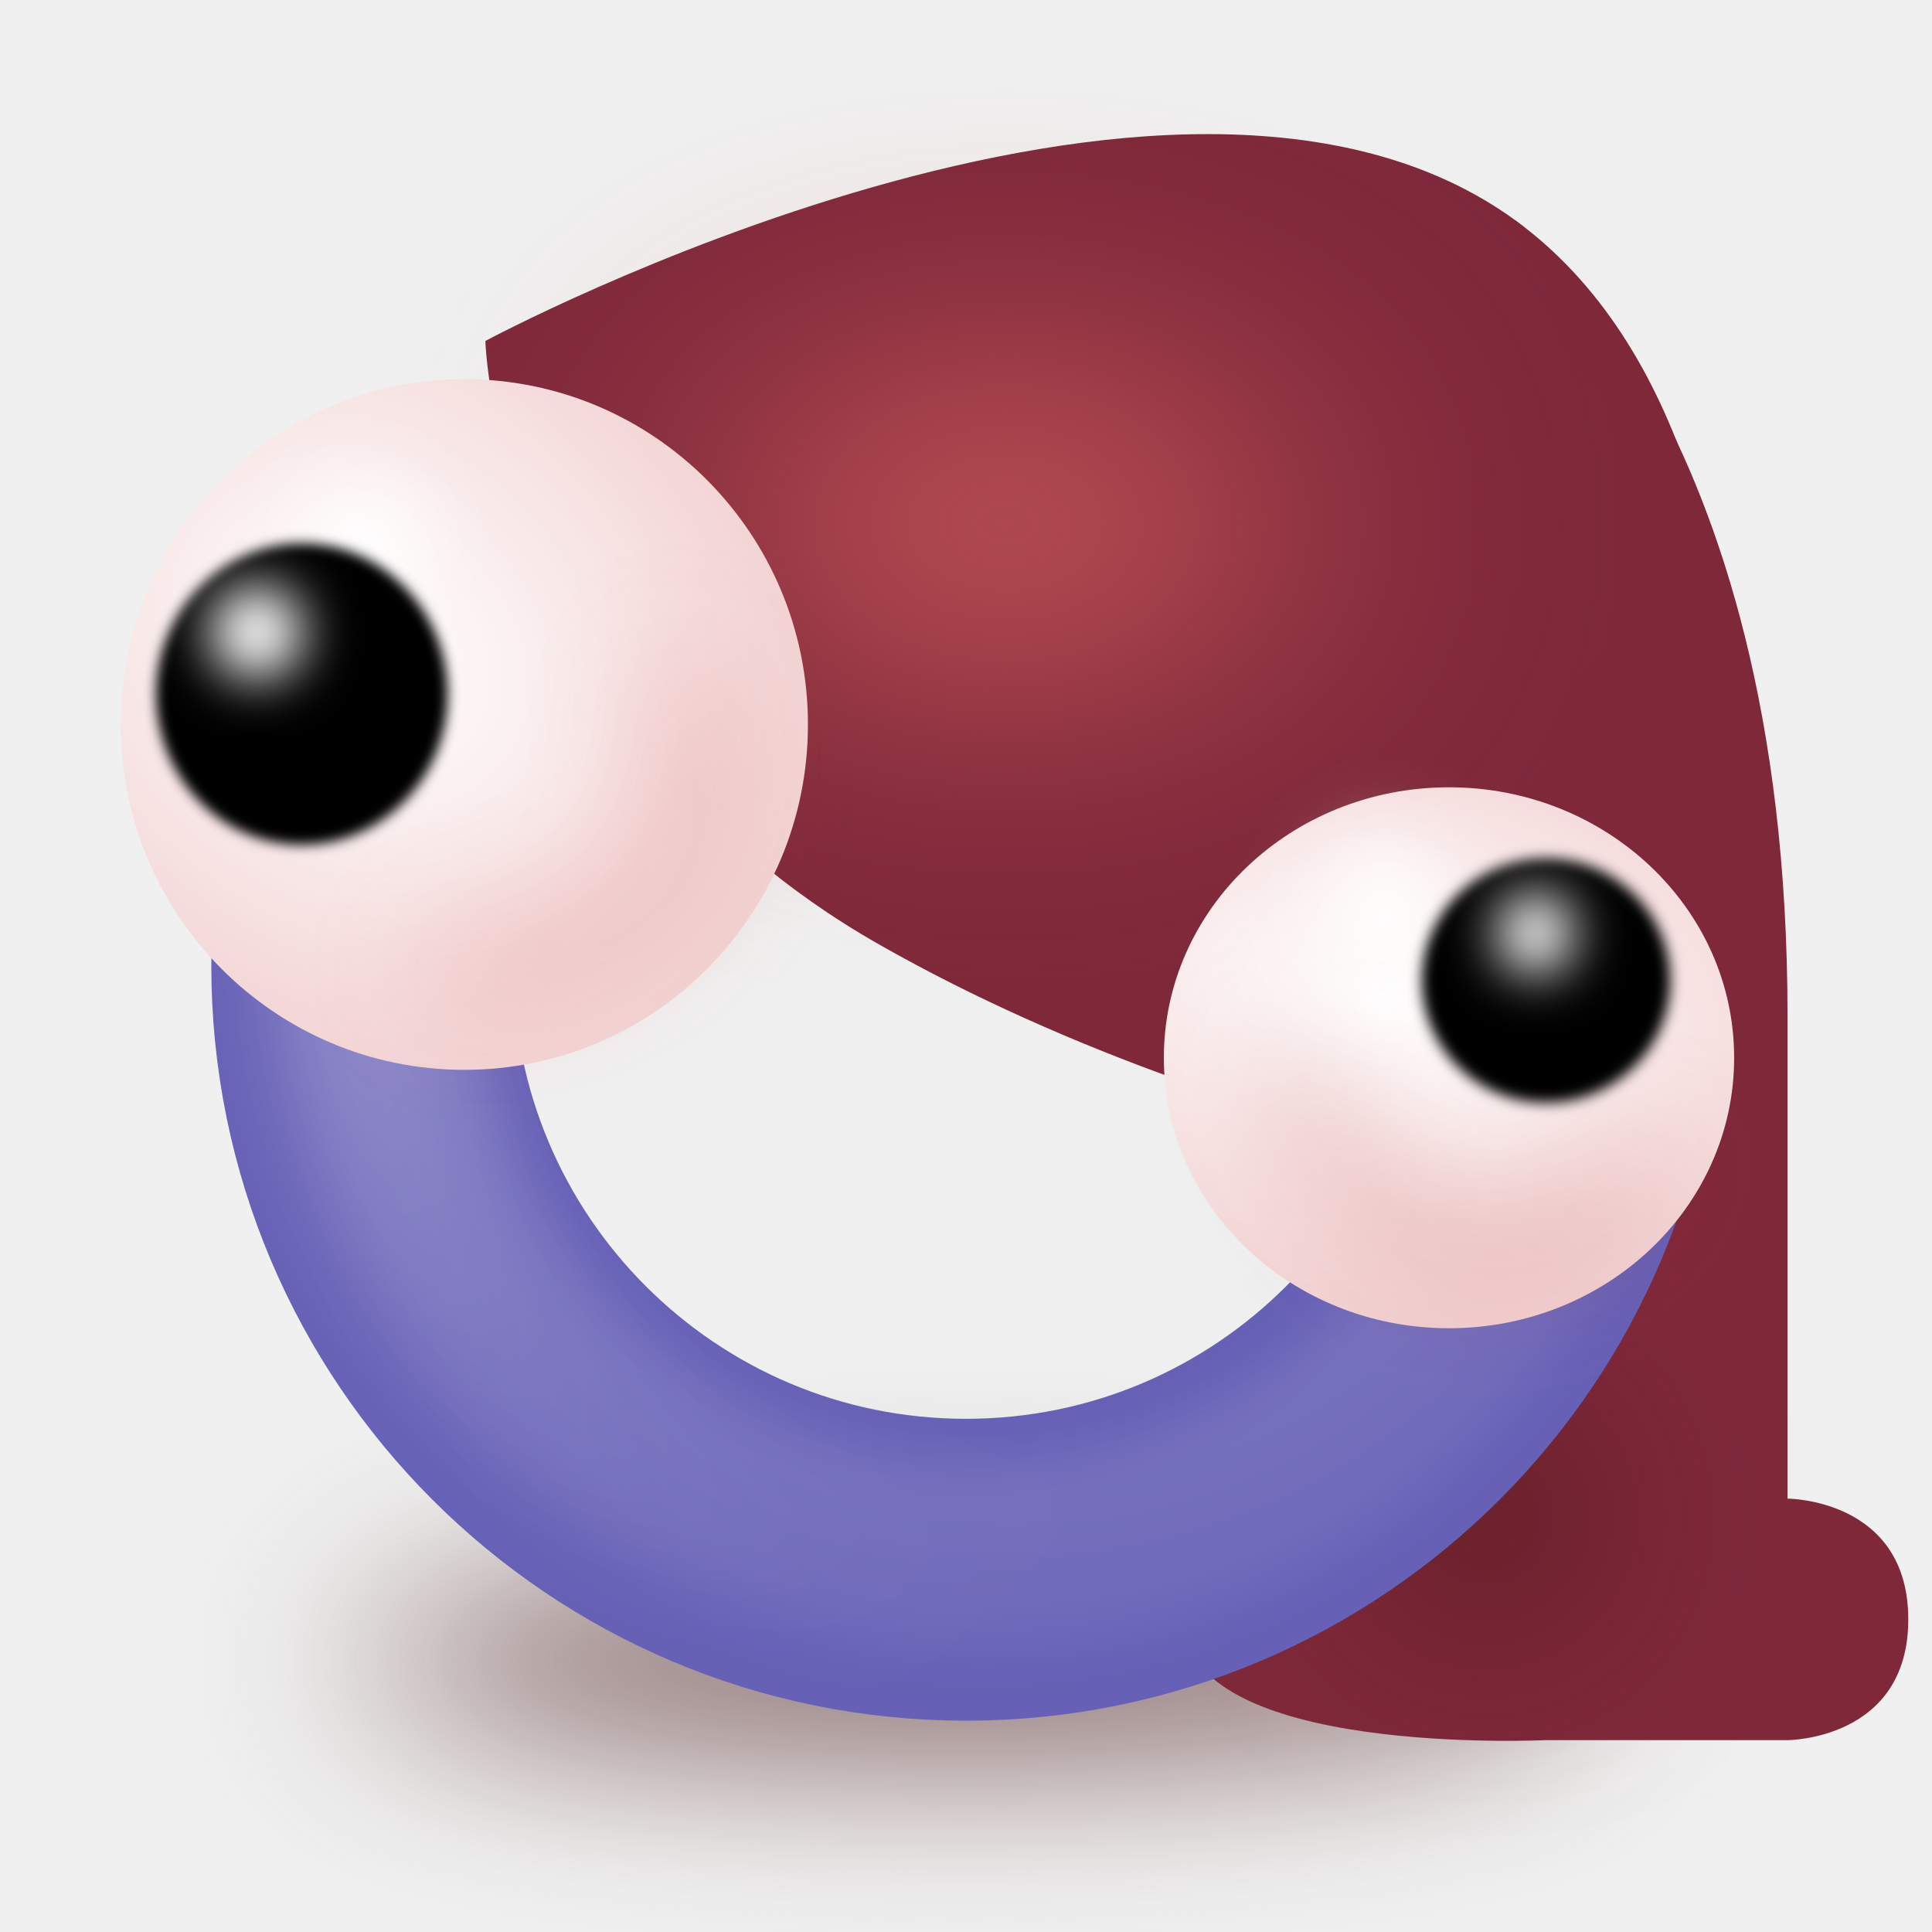
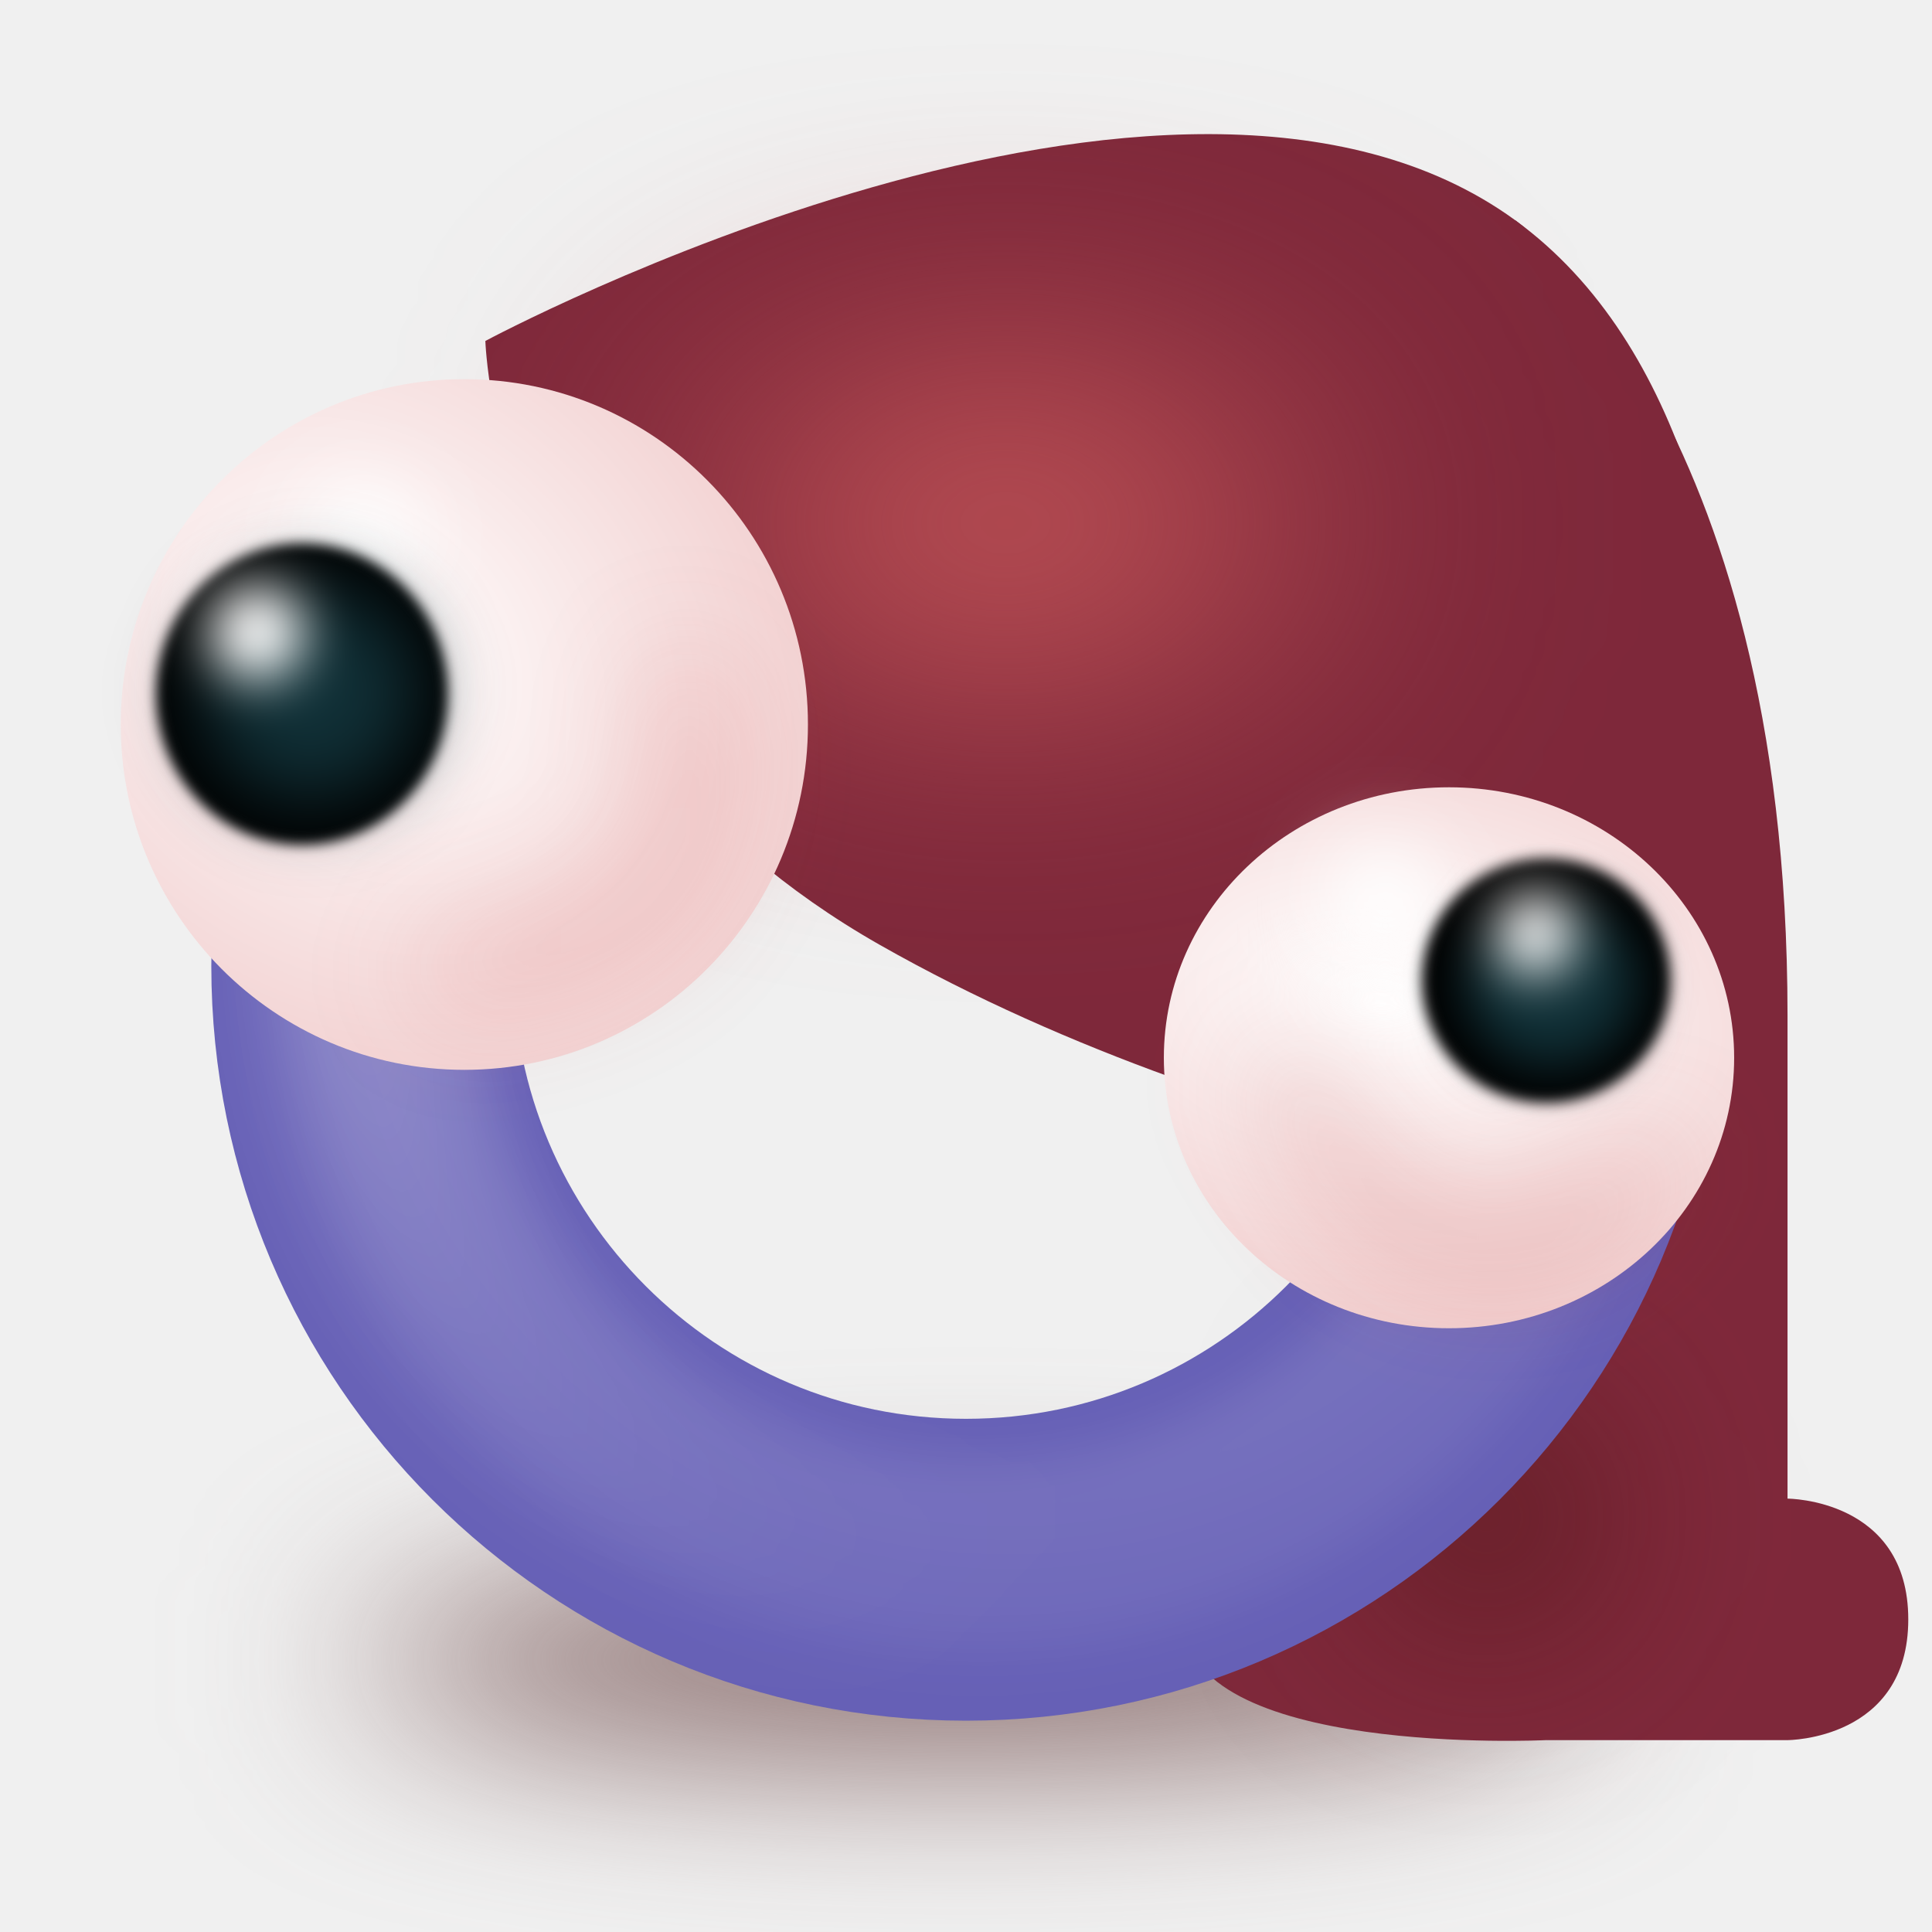
<svg xmlns="http://www.w3.org/2000/svg" xmlns:xlink="http://www.w3.org/1999/xlink" width="32" height="32" viewBox="0 0 32 32" version="1.1" id="svg1">
  <defs id="defs1">
    <linearGradient id="linearGradient24">
      <stop style="stop-color:#ffffff;stop-opacity:1;" offset="0" id="stop25" />
      <stop style="stop-color:#eab3b3;stop-opacity:1;" offset="1" id="stop26" />
    </linearGradient>
    <linearGradient id="linearGradient23">
      <stop style="stop-color:#ffffff;stop-opacity:1;" offset="0" id="stop23" />
      <stop style="stop-color:#e5a1a1;stop-opacity:1;" offset="1" id="stop24" />
    </linearGradient>
    <linearGradient id="linearGradient19">
      <stop style="stop-color:#5c5c5c;stop-opacity:1;" offset="0" id="stop19" />
      <stop style="stop-color:#212121;stop-opacity:0;" offset="1" id="stop20" />
    </linearGradient>
    <radialGradient xlink:href="#linearGradient19" id="radialGradient20" cx="7.194" cy="10.059" fx="7.194" fy="10.059" r="11.95" gradientUnits="userSpaceOnUse" gradientTransform="matrix(1.278082,0.7714278,-1.036656,1.717505,7.232695,-11.49006)" />
    <filter style="color-interpolation-filters:sRGB" id="filter22" x="-0.176" y="-0.176" width="1.352" height="1.352">
      <feGaussianBlur stdDeviation="0.927" id="feGaussianBlur22" />
    </filter>
    <radialGradient xlink:href="#linearGradient23" id="radialGradient24" cx="6.509" cy="12.232" fx="6.509" fy="12.232" r="5.691" gradientTransform="matrix(2.353705,1.952613,-1.571964,1.894866,9.907651,-25.10615)" gradientUnits="userSpaceOnUse" />
    <radialGradient xlink:href="#linearGradient24" id="radialGradient26" cx="22.861" cy="16.568" fx="22.861" fy="16.568" r="4.723" gradientTransform="matrix(2.980205,0.3937896,-0.2410757,1.824463,-41.27596,-22.61334)" gradientUnits="userSpaceOnUse" />
    <filter style="color-interpolation-filters:sRGB" id="filter27" x="-0.557" y="-0.526" width="2.115" height="2.052">
      <feGaussianBlur stdDeviation="0.438" id="feGaussianBlur27" />
    </filter>
    <filter style="color-interpolation-filters:sRGB" id="filter29" x="-0.062" y="-0.063" width="1.124" height="1.126">
      <feGaussianBlur stdDeviation="0.106" id="feGaussianBlur29" />
    </filter>
    <filter style="color-interpolation-filters:sRGB" id="filter30" x="-0.049" y="-0.048" width="1.099" height="1.095">
      <feGaussianBlur stdDeviation="0.099" id="feGaussianBlur30" />
    </filter>
    <filter style="color-interpolation-filters:sRGB" id="filter31" x="-0.508" y="-0.43" width="2.11" height="1.935">
      <feGaussianBlur stdDeviation="0.9" id="feGaussianBlur31" />
    </filter>
    <filter style="color-interpolation-filters:sRGB" id="filter32" x="-0.398" y="-0.719" width="1.802" height="2.529">
      <feGaussianBlur stdDeviation="0.874" id="feGaussianBlur32" />
    </filter>
    <filter style="color-interpolation-filters:sRGB" id="filter1" x="-0.194" y="-1.166" width="1.389" height="3.332">
      <feGaussianBlur stdDeviation="1.944" id="feGaussianBlur1" />
    </filter>
    <radialGradient xlink:href="#linearGradient19" id="radialGradient2" gradientUnits="userSpaceOnUse" gradientTransform="matrix(1.473485,-0.00246266,0.00257525,1.540798,-4.334612,0.8694197)" cx="14.28" cy="8.659" fx="14.28" fy="8.659" r="11.95" />
    <filter style="color-interpolation-filters:sRGB" id="filter2" x="-0.131" y="-0.131" width="1.262" height="1.262">
      <feGaussianBlur stdDeviation="0.425" id="feGaussianBlur2" />
    </filter>
    <filter style="color-interpolation-filters:sRGB" id="filter3" x="-0.669" y="-1.27" width="2.339" height="3.541">
      <feGaussianBlur stdDeviation="2.292" id="feGaussianBlur3" />
    </filter>
    <filter style="color-interpolation-filters:sRGB" id="filter4" x="-0.925" y="-0.907" width="2.85" height="2.813">
      <feGaussianBlur stdDeviation="1.483" id="feGaussianBlur4" />
    </filter>
  </defs>
  <g id="layer6">
    <ellipse style="fill:#826363;stroke-linejoin:round;filter:url(#filter1);fill-opacity:1" id="path1" ry="2" rx="12" cy="28" cx="16" transform="matrix(0.8333333,0,0,0.7820198,2.666667,5.593017)" />
  </g>
  <g id="layer2">
    <path style="fill:#7e283a;fill-opacity:1;stroke:none;stroke-width:1px;stroke-linecap:butt;stroke-linejoin:miter;stroke-opacity:1" d="m 25.095,3.647 c 0,0 4.512,3.175 4.512,13.175 v 8 c 0,0 2,0 2,2 0,2 -2,2 -2,2 h -4 c 0,0 -6,0.291 -6,-2 v -4 l 6,-4 z" id="path17" />
    <ellipse style="mix-blend-mode:normal;fill:#501616;fill-opacity:1;stroke-width:3.2;stroke-linejoin:round;stroke-dasharray:none;filter:url(#filter4);opacity:0.595" id="path3" cx="24.618" cy="25.129" rx="1.924" ry="1.963" />
  </g>
  <g id="layer1" style="display:inline">
    <circle style="fill:none;fill-opacity:1;stroke:#6660b6;stroke-width:5;stroke-linejoin:round;stroke-dasharray:none;stroke-opacity:1" id="path15" cx="16" cy="16" r="10" />
    <circle style="display:inline;opacity:1;mix-blend-mode:screen;fill:none;fill-opacity:1;stroke:url(#radialGradient2);stroke-width:3.2;stroke-linejoin:round;stroke-dasharray:none;stroke-opacity:1;filter:url(#filter2)" id="circle1" cx="16.222" cy="15.778" r="10" />
    <g id="layer3" style="display:inline;opacity:1;mix-blend-mode:screen">
      <circle style="fill:none;fill-opacity:1;stroke:url(#radialGradient20);stroke-width:2.6;stroke-linejoin:round;stroke-dasharray:none;stroke-opacity:1;filter:url(#filter22)" id="path15-8" cx="16" cy="16" r="10" />
    </g>
    <path style="fill:#7e283a;fill-opacity:1;stroke:none;stroke-width:1px;stroke-linecap:butt;stroke-linejoin:miter;stroke-opacity:1" d="m 8.039,5.647 c 0,0 0.206,6.407 6.528,10 C 20.888,19.239 28.393,20 28.393,20 c 0,0 2.364,-12.233 -3.297,-16.353 -5.661,-4.12 -17.056,2 -17.056,2 z" id="path16" />
    <ellipse style="mix-blend-mode:normal;fill:#d35f5f;fill-opacity:1;stroke-width:3.2;stroke-linejoin:round;stroke-dasharray:none;filter:url(#filter3)" id="path2" cx="18.213" cy="8.163" rx="4.109" ry="2.166" transform="matrix(1.161774,0,0,1.065179,-4.501158,-0.03228045)" />
  </g>
  <g id="layer4">
    <ellipse style="opacity:1;fill:url(#radialGradient24);fill-opacity:1;stroke:none;stroke-width:3.19;stroke-linejoin:round;stroke-dasharray:none;stroke-opacity:1" id="path22" cx="7.691" cy="12" rx="5.691" ry="5.72" />
    <ellipse style="opacity:1;fill:url(#radialGradient26);fill-opacity:1;stroke:none;stroke-width:2.6;stroke-linejoin:round;stroke-dasharray:none;stroke-opacity:1" id="path23" cx="24" cy="17.52" rx="4.723" ry="4.48" />
    <g id="layer5" style="filter:url(#filter27)">
      <path style="opacity:0.269;mix-blend-mode:normal;fill:none;stroke:#c33030;stroke-width:1px;stroke-linecap:butt;stroke-linejoin:miter;stroke-opacity:1;filter:url(#filter31)" d="M 7.067,16.177 C 10.945,15.539 12.009,14.615 11.254,10.925" id="path30" />
      <path style="fill:none;stroke:#b52c2c;stroke-width:1px;stroke-linecap:butt;stroke-linejoin:miter;stroke-opacity:1;filter:url(#filter32);opacity:0.272" d="m 21.163,17.394 c 0.358,0.729 1.268,2.477 2.002,2.866 0.685,0.363 1.949,0.531 2.866,0.118 0.429,-0.193 1.417,-1.377 1.531,-0.903" id="path31" />
      <circle style="filter:url(#filter27);opacity:1;fill:#ffffff;fill-opacity:1;stroke:none;stroke-width:2.6;stroke-linejoin:round;stroke-dasharray:none;stroke-opacity:1" id="path26" cx="6" cy="9" r="1" />
      <ellipse style="filter:url(#filter27);opacity:1;fill:#ffffff;fill-opacity:1;stroke:none;stroke-width:2.6;stroke-linejoin:round;stroke-dasharray:none;stroke-opacity:1" id="path27" cx="22.944" cy="15" rx="0.944" ry="1" />
    </g>
    <ellipse style="opacity:1;fill:#000000;fill-opacity:1;stroke:none;stroke-width:2.6;stroke-linejoin:round;stroke-dasharray:none;stroke-opacity:1;filter:url(#filter30)" id="path28" cx="5" cy="11.496" rx="2.414" ry="2.496" />
    <ellipse style="opacity:1;fill:#000000;fill-opacity:1;stroke:none;stroke-width:2.6;stroke-linejoin:round;stroke-dasharray:none;stroke-opacity:1;filter:url(#filter29)" id="path29" cx="25.607" cy="16.24" rx="2.056" ry="2.023" />
    <g id="g30" style="filter:url(#filter27)">
+       <ellipse style="opacity:1;fill:#103037;fill-opacity:1;stroke-width:1.612;stroke-linejoin:round;stroke-dasharray:none;filter:url(#filter27)" id="ellipse4" cx="5.11" cy="11.469" rx="1.583" ry="1.54" transform="matrix(1.134915,0,0,1.149053,-0.6697625,-1.709463)" />
+       <ellipse style="display:inline;opacity:1;fill:#103037;fill-opacity:1;stroke-width:1.449;stroke-linejoin:round;stroke-dasharray:none" id="path4" cx="25.691" cy="16.288" rx="1.43" ry="1.377" />
      <circle style="opacity:1;fill:#ffffff;fill-opacity:1;stroke:none;stroke-width:2.039;stroke-linejoin:round;stroke-dasharray:none;stroke-opacity:1" id="circle30" cx="4.253" cy="10.472" r="0.784" />
      <ellipse style="opacity:1;fill:#ffffff;fill-opacity:1;stroke:none;stroke-width:1.783;stroke-linejoin:round;stroke-dasharray:none;stroke-opacity:1" id="ellipse30" cx="25.43" cy="15.46" rx="0.647" ry="0.686" />
    </g>
  </g>
</svg>
